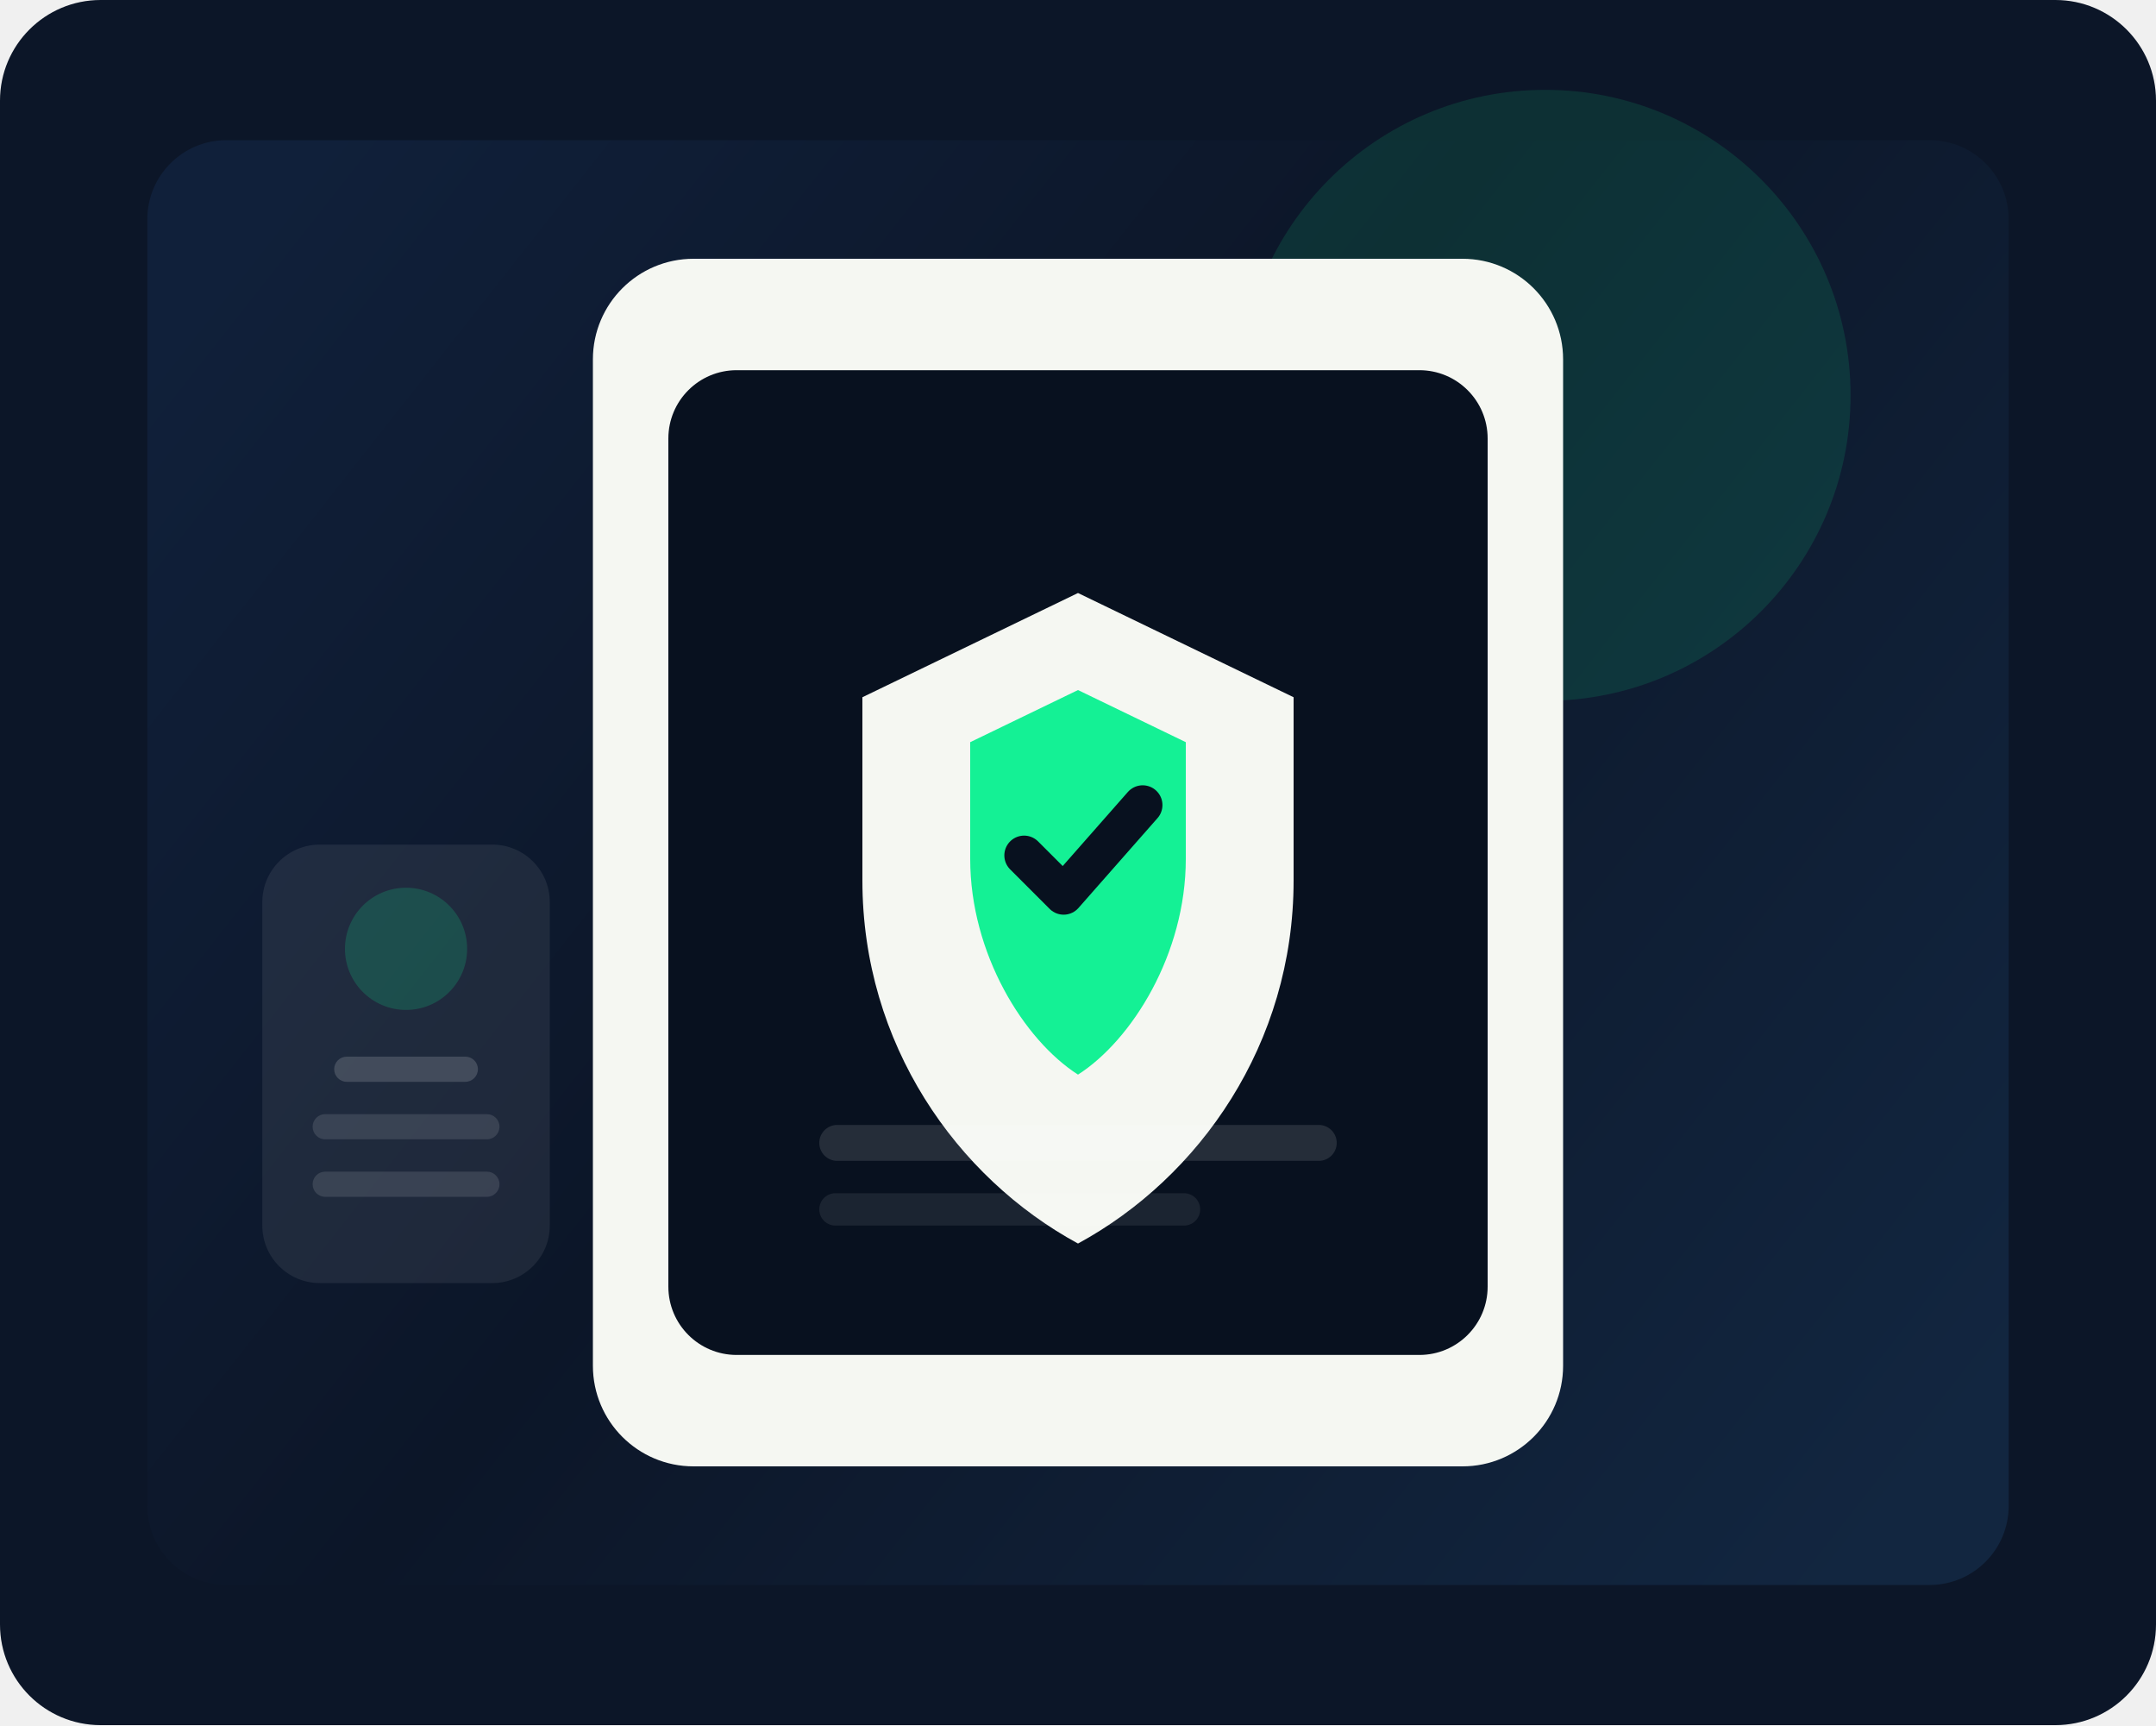
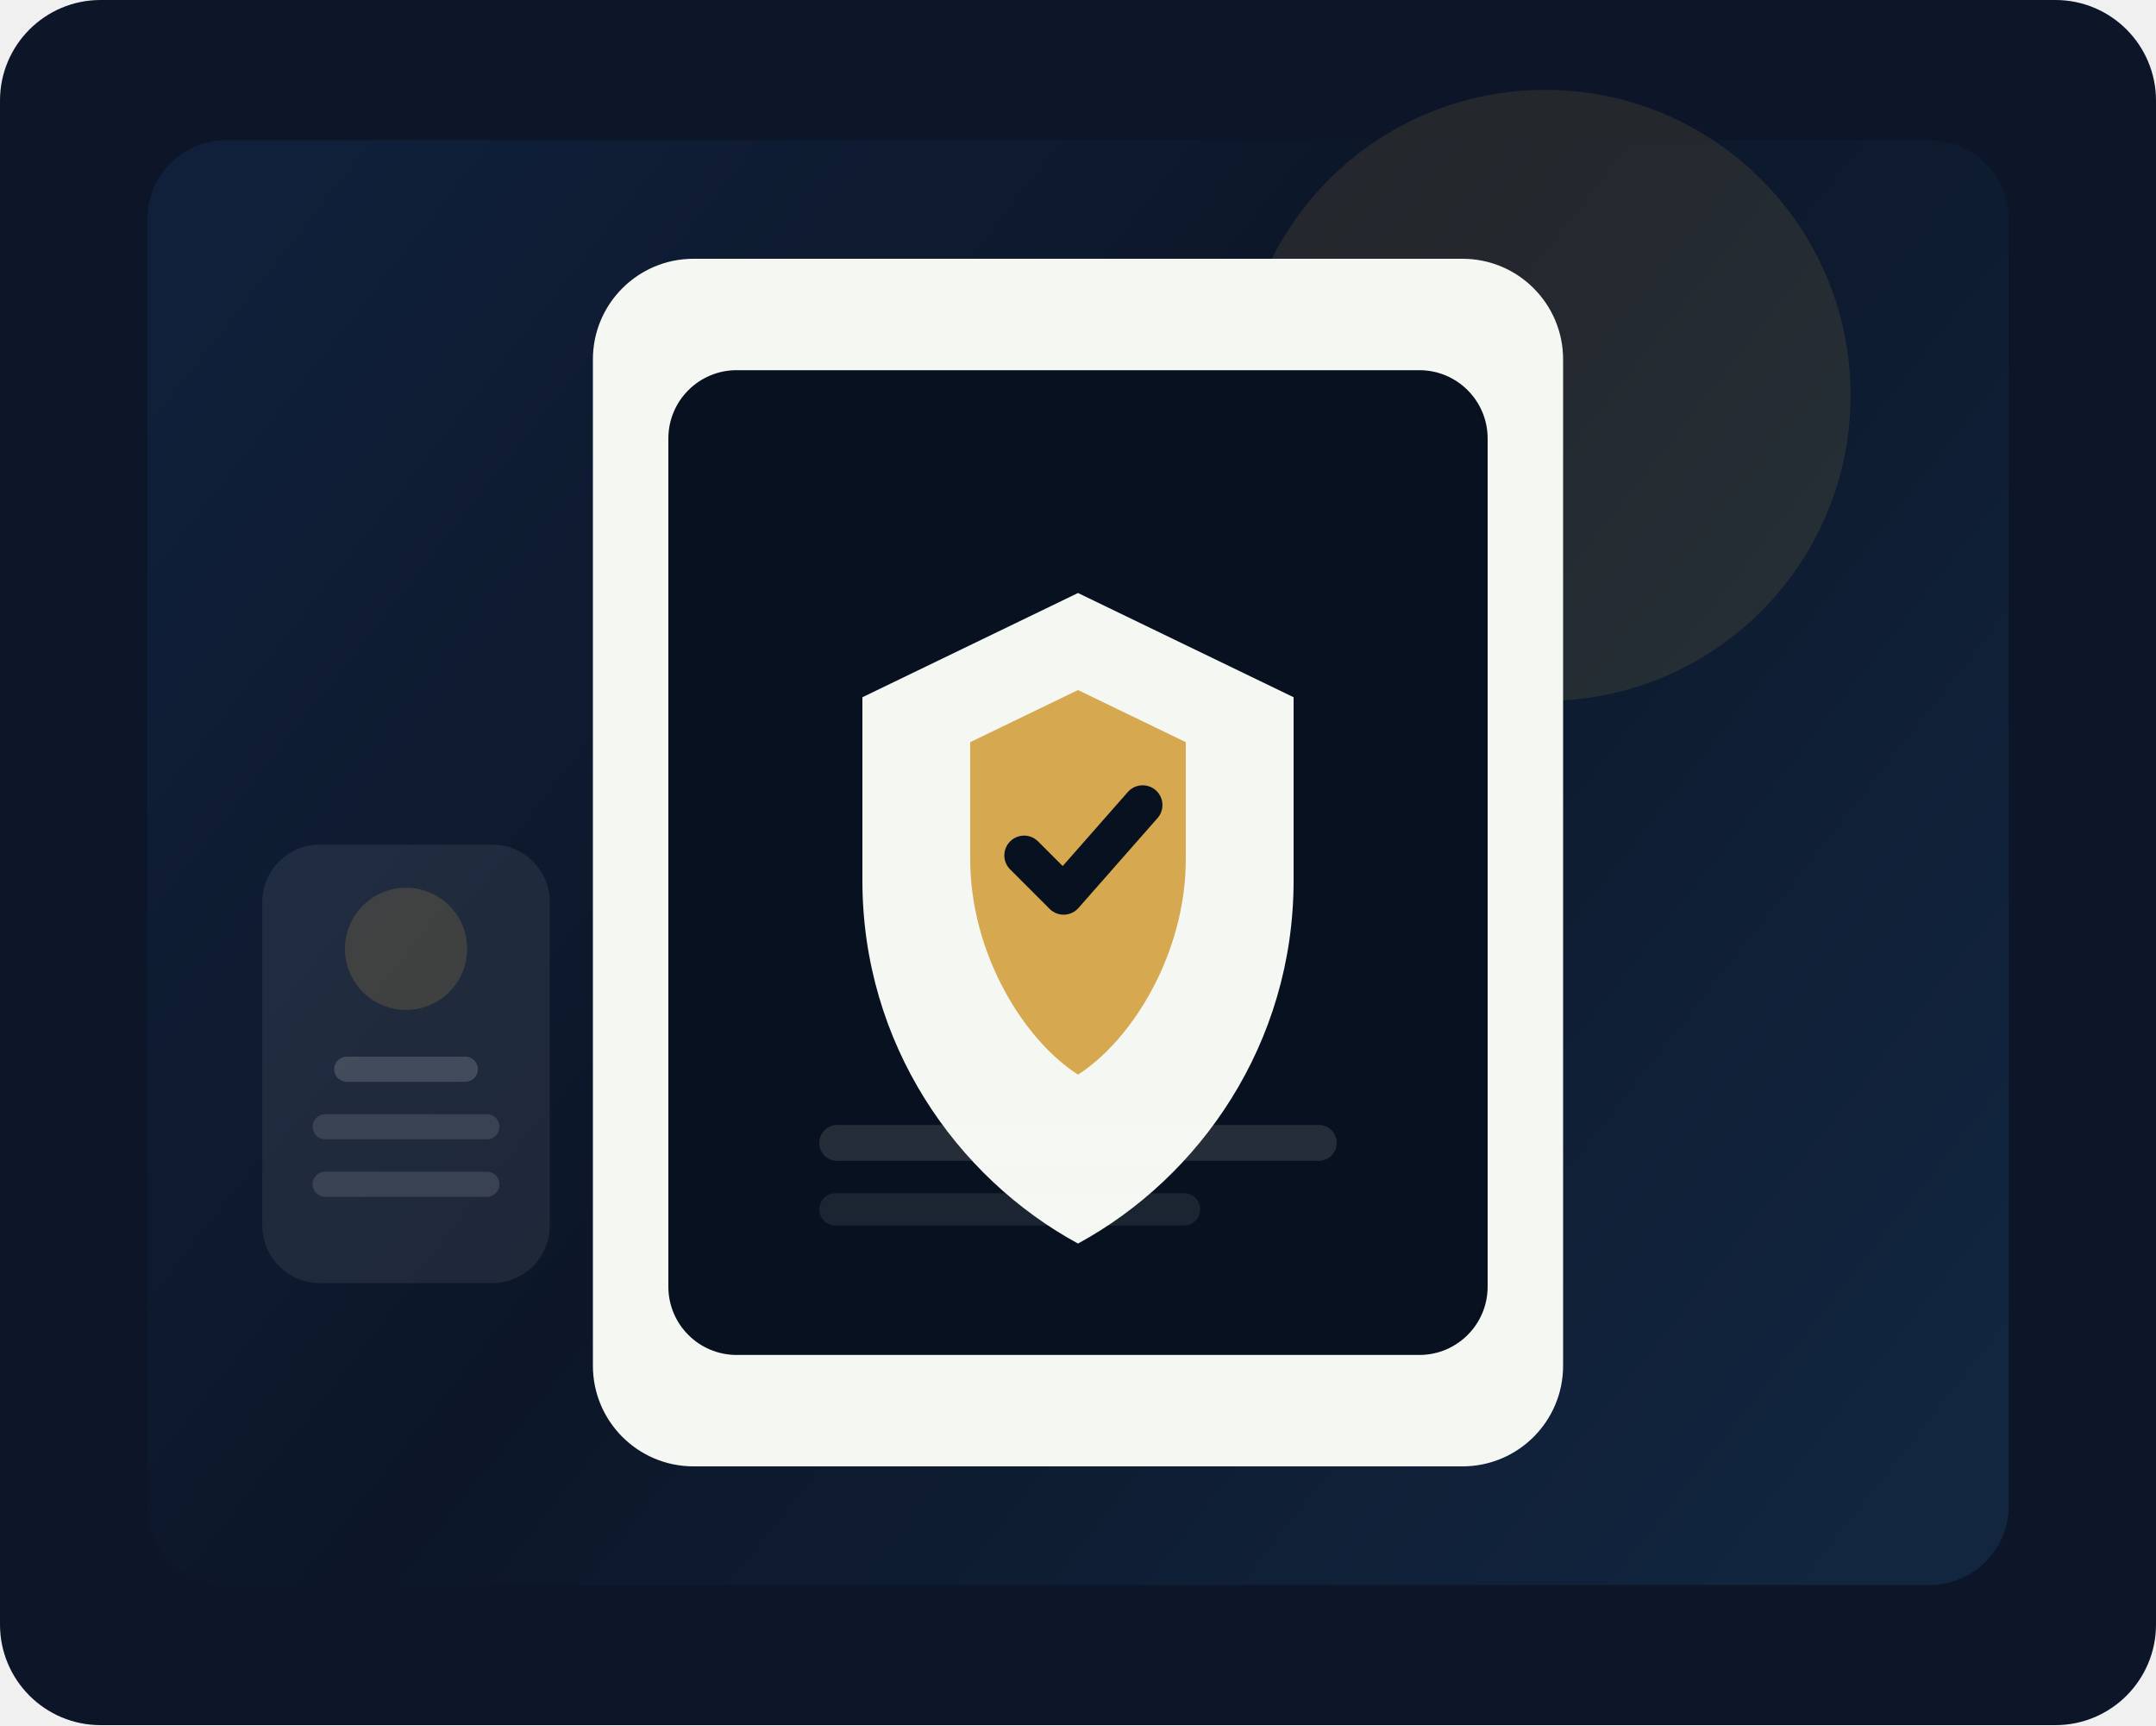
<svg xmlns="http://www.w3.org/2000/svg" width="1200" height="960" viewBox="0 0 1200 960" fill="none">
  <rect width="1200" height="960" rx="56" fill="#0C1628" />
  <rect x="82" y="78" width="1036" height="804" rx="44" fill="url(#paint0_linear)" />
-   <circle cx="860" cy="220" r="170" fill="#14F195" fill-opacity="0.12" />
+   <circle cx="860" cy="220" r="170" fill="#D6A84F" fill-opacity="0.12" />
  <rect x="330" y="144" width="540" height="672" rx="56" fill="#F5F7F2" />
  <rect x="372" y="206" width="456" height="548" rx="38" fill="#08111F" />
  <path d="M600 330L720 388V490C720 580.92 667.6 655.28 600 692C532.4 655.28 480 580.92 480 490V388L600 330Z" fill="#F5F7F2" />
-   <path d="M600 384L660 413V478C660 530.759 630.043 578.791 600 598C569.957 578.791 540 530.759 540 478V413L600 384Z" fill="#14F195" />
+   <path d="M600 384L660 413V478C660 530.759 630.043 578.791 600 598C569.957 578.791 540 530.759 540 478V413L600 384Z" fill="#D6A84F" />
  <path d="M570 476L592 498L636 448" stroke="#08111F" stroke-width="22" stroke-linecap="round" stroke-linejoin="round" />
  <rect x="456" y="626" width="288" height="20" rx="10" fill="white" fill-opacity="0.12" />
  <rect x="456" y="664" width="212" height="18" rx="9" fill="white" fill-opacity="0.08" />
  <rect x="146" y="470" width="160" height="244" rx="32" fill="#F5F7F2" fill-opacity="0.08" />
-   <circle cx="226" cy="528" r="34" fill="#14F195" fill-opacity="0.18" />
+   <circle cx="226" cy="528" r="34" fill="#D6A84F" fill-opacity="0.18" />
  <rect x="186" y="588" width="80" height="14" rx="7" fill="white" fill-opacity="0.16" />
  <rect x="174" y="620" width="104" height="14" rx="7" fill="white" fill-opacity="0.12" />
  <rect x="174" y="652" width="104" height="14" rx="7" fill="white" fill-opacity="0.12" />
  <defs>
    <linearGradient id="paint0_linear" x1="144" y1="120" x2="1058" y2="840" gradientUnits="userSpaceOnUse">
      <stop stop-color="#10203A" />
      <stop offset="0.44" stop-color="#0C1628" />
      <stop offset="1" stop-color="#122640" />
    </linearGradient>
  </defs>
</svg>
